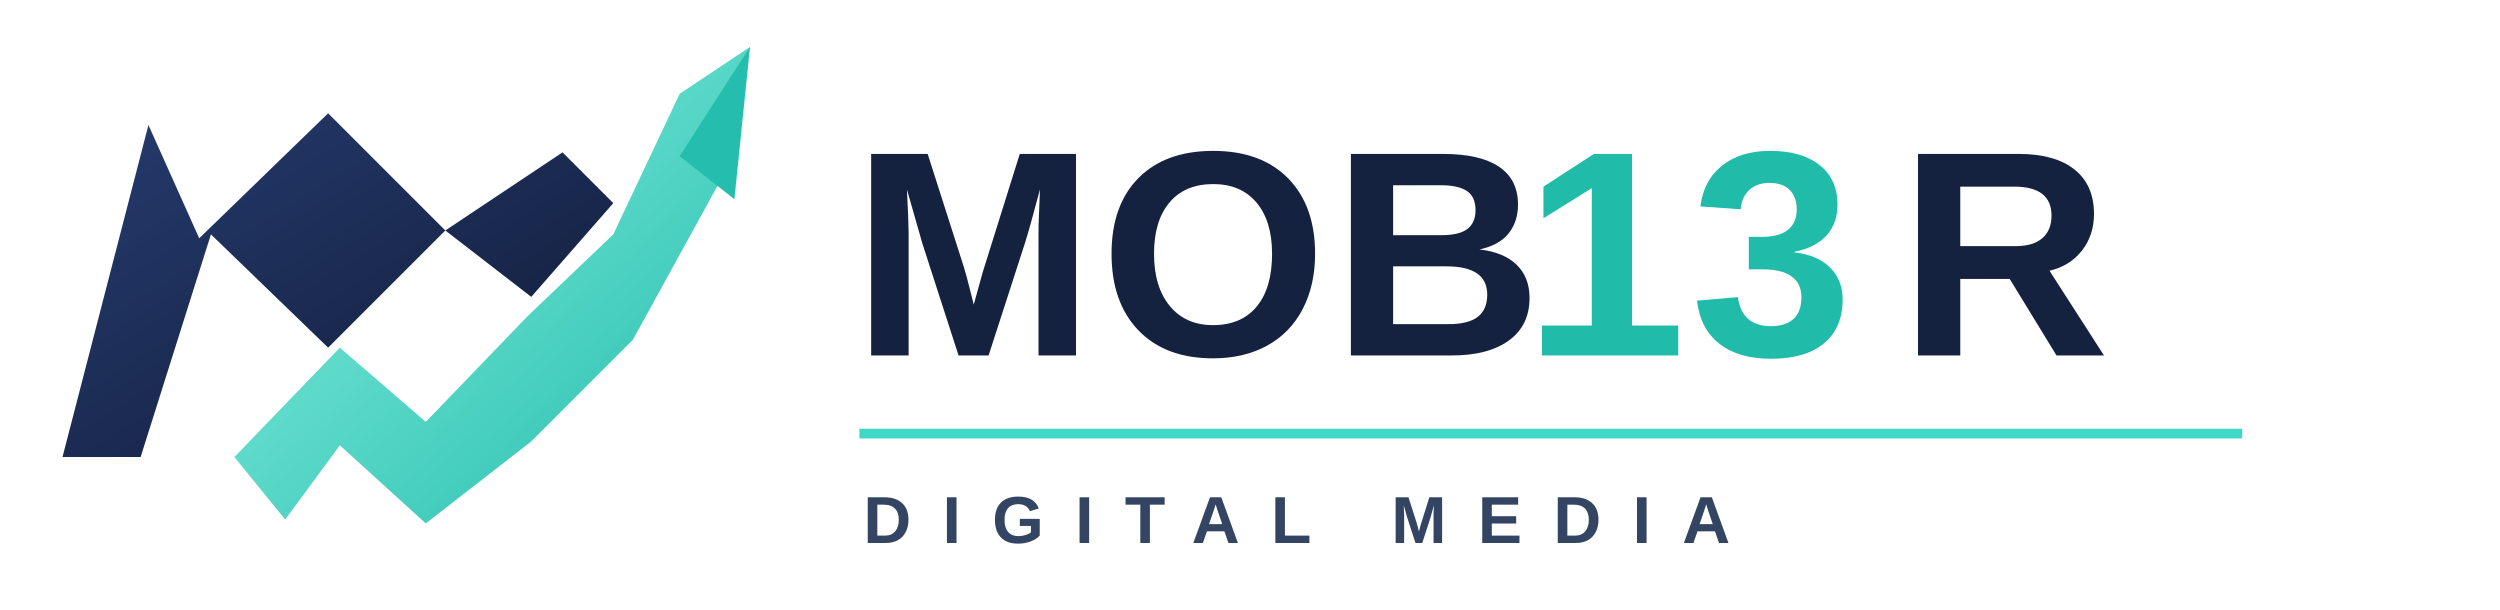
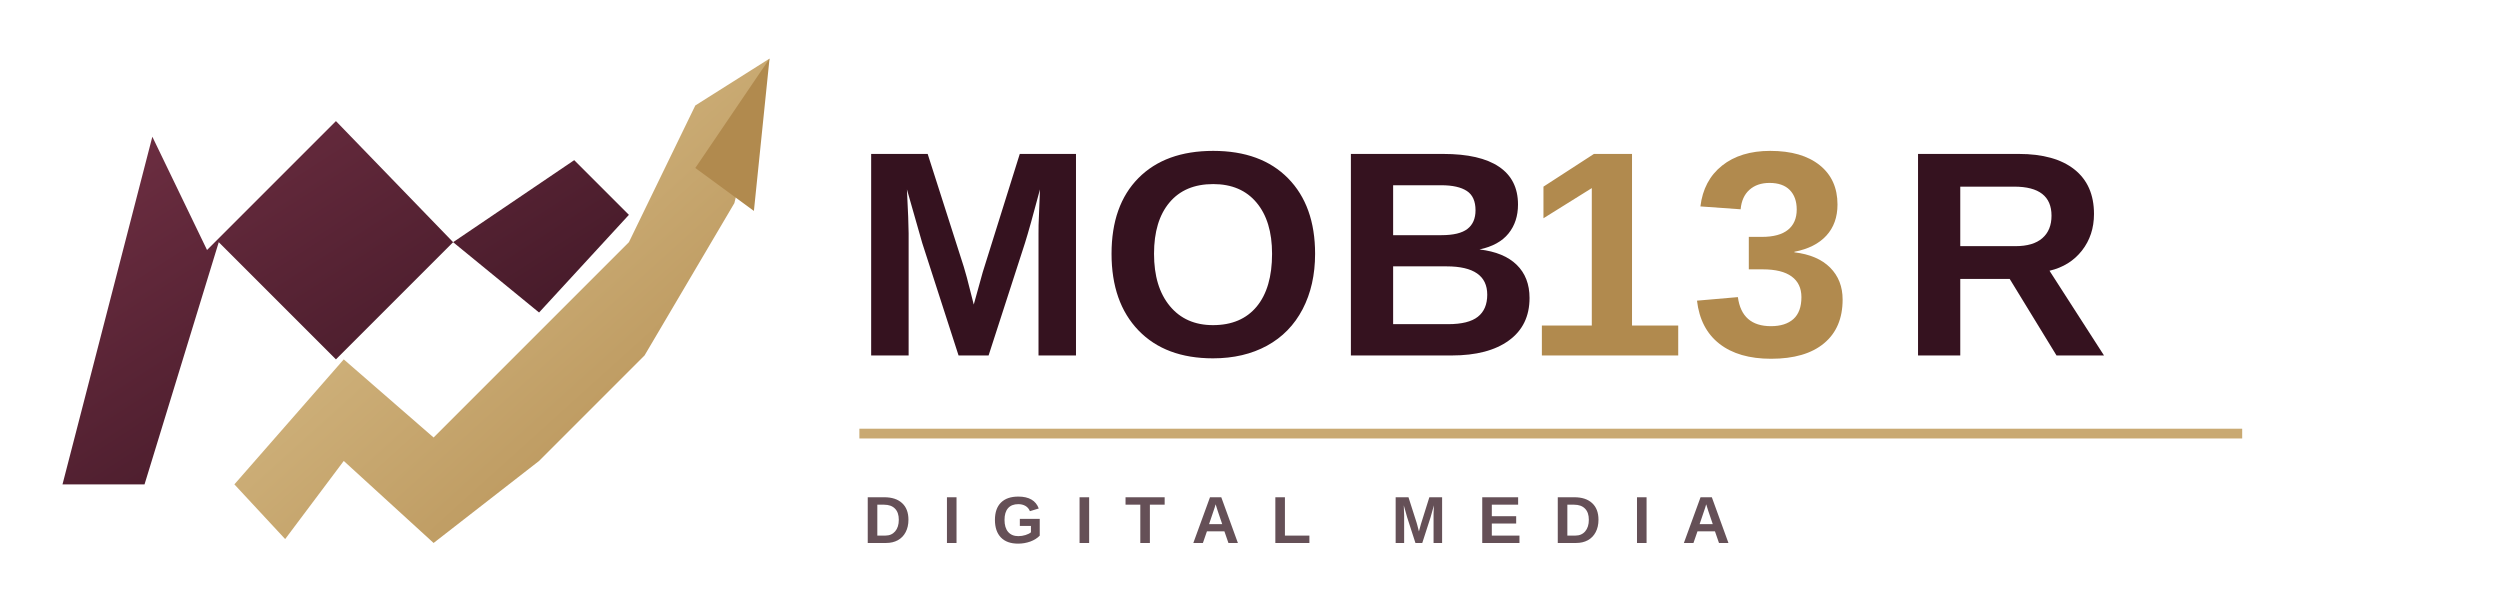
<svg xmlns="http://www.w3.org/2000/svg" viewBox="0 0 640 156" role="img" aria-labelledby="title desc">
  <defs>
-     <linearGradient id="navy" x1="0" y1="0" x2="1" y2="1">
-       <stop stop-color="#263c70" />
-       <stop offset="1" stop-color="#101a35" />
+     <linearGradient id="burgundy" x1="0" y1="0" x2="1" y2="1">
+       <stop stop-color="#713044" />
+       <stop offset="1" stop-color="#35121f" />
    </linearGradient>
-     <linearGradient id="teal" x1="0" y1="0" x2="1" y2="1">
-       <stop stop-color="#8af0df" />
-       <stop offset="1" stop-color="#24bdae" />
+     <linearGradient id="champagne" x1="0" y1="0" x2="1" y2="1">
+       <stop stop-color="#e0c895" />
+       <stop offset="1" stop-color="#b18a4e" />
    </linearGradient>
  </defs>
-   <g transform="translate(8 12)">
-     <path d="M8 105 28 105 46 48 76 77 106 47 128 64 149 40 136 27 106 47 76 17 43 49 30 20Z" fill="url(#navy)" />
-     <path d="M52 105 79 77 101 96 127 69 149 48 166 12 184 0 176 35 154 75 128 101 101 122 79 102 65 121Z" fill="url(#teal)" />
-     <path d="M166 28 184 0 180 39Z" fill="#24bdae" />
+   <g transform="translate(8 13)">
+     <path d="M8 111 29 111 48 49 78 79 108 49 130 67 153 42 139 28 108 49 78 18 45 51 31 22Z" fill="url(#burgundy)" />
+     <path d="M52 111 80 79 103 99 130 72 153 49 170 14 189 2 180 39 157 78 130 105 103 126 80 105 65 125Z" fill="url(#champagne)" />
+     <path d="M170 30 189 2 185 41Z" fill="#b18a4e" />
  </g>
  <g font-family="Arial, Helvetica, sans-serif" font-weight="800" font-size="75" letter-spacing="1">
-     <text x="218" y="91" fill="#14213f">MOB</text>
-     <text x="390" y="91" fill="#20bba9">13</text>
-     <text x="486" y="91" fill="#14213f">R</text>
+     <text x="218" y="91" fill="#35121f">MOB</text>
+     <text x="390" y="91" fill="#b18a4e">13</text>
+     <text x="486" y="91" fill="#35121f">R</text>
  </g>
-   <path d="M220 111H574" stroke="#36d6c4" stroke-width="2.5" opacity=".95" />
-   <text x="221" y="139" fill="#344563" font-family="Arial, Helvetica, sans-serif" font-size="17" font-weight="700" letter-spacing="8">DIGITAL MEDIA</text>
+   <path d="M220 111H574" stroke="#c6a56b" stroke-width="2.5" opacity=".95" />
+   <text x="221" y="139" fill="#655057" font-family="Arial, Helvetica, sans-serif" font-size="17" font-weight="700" letter-spacing="8">DIGITAL MEDIA</text>
</svg>
